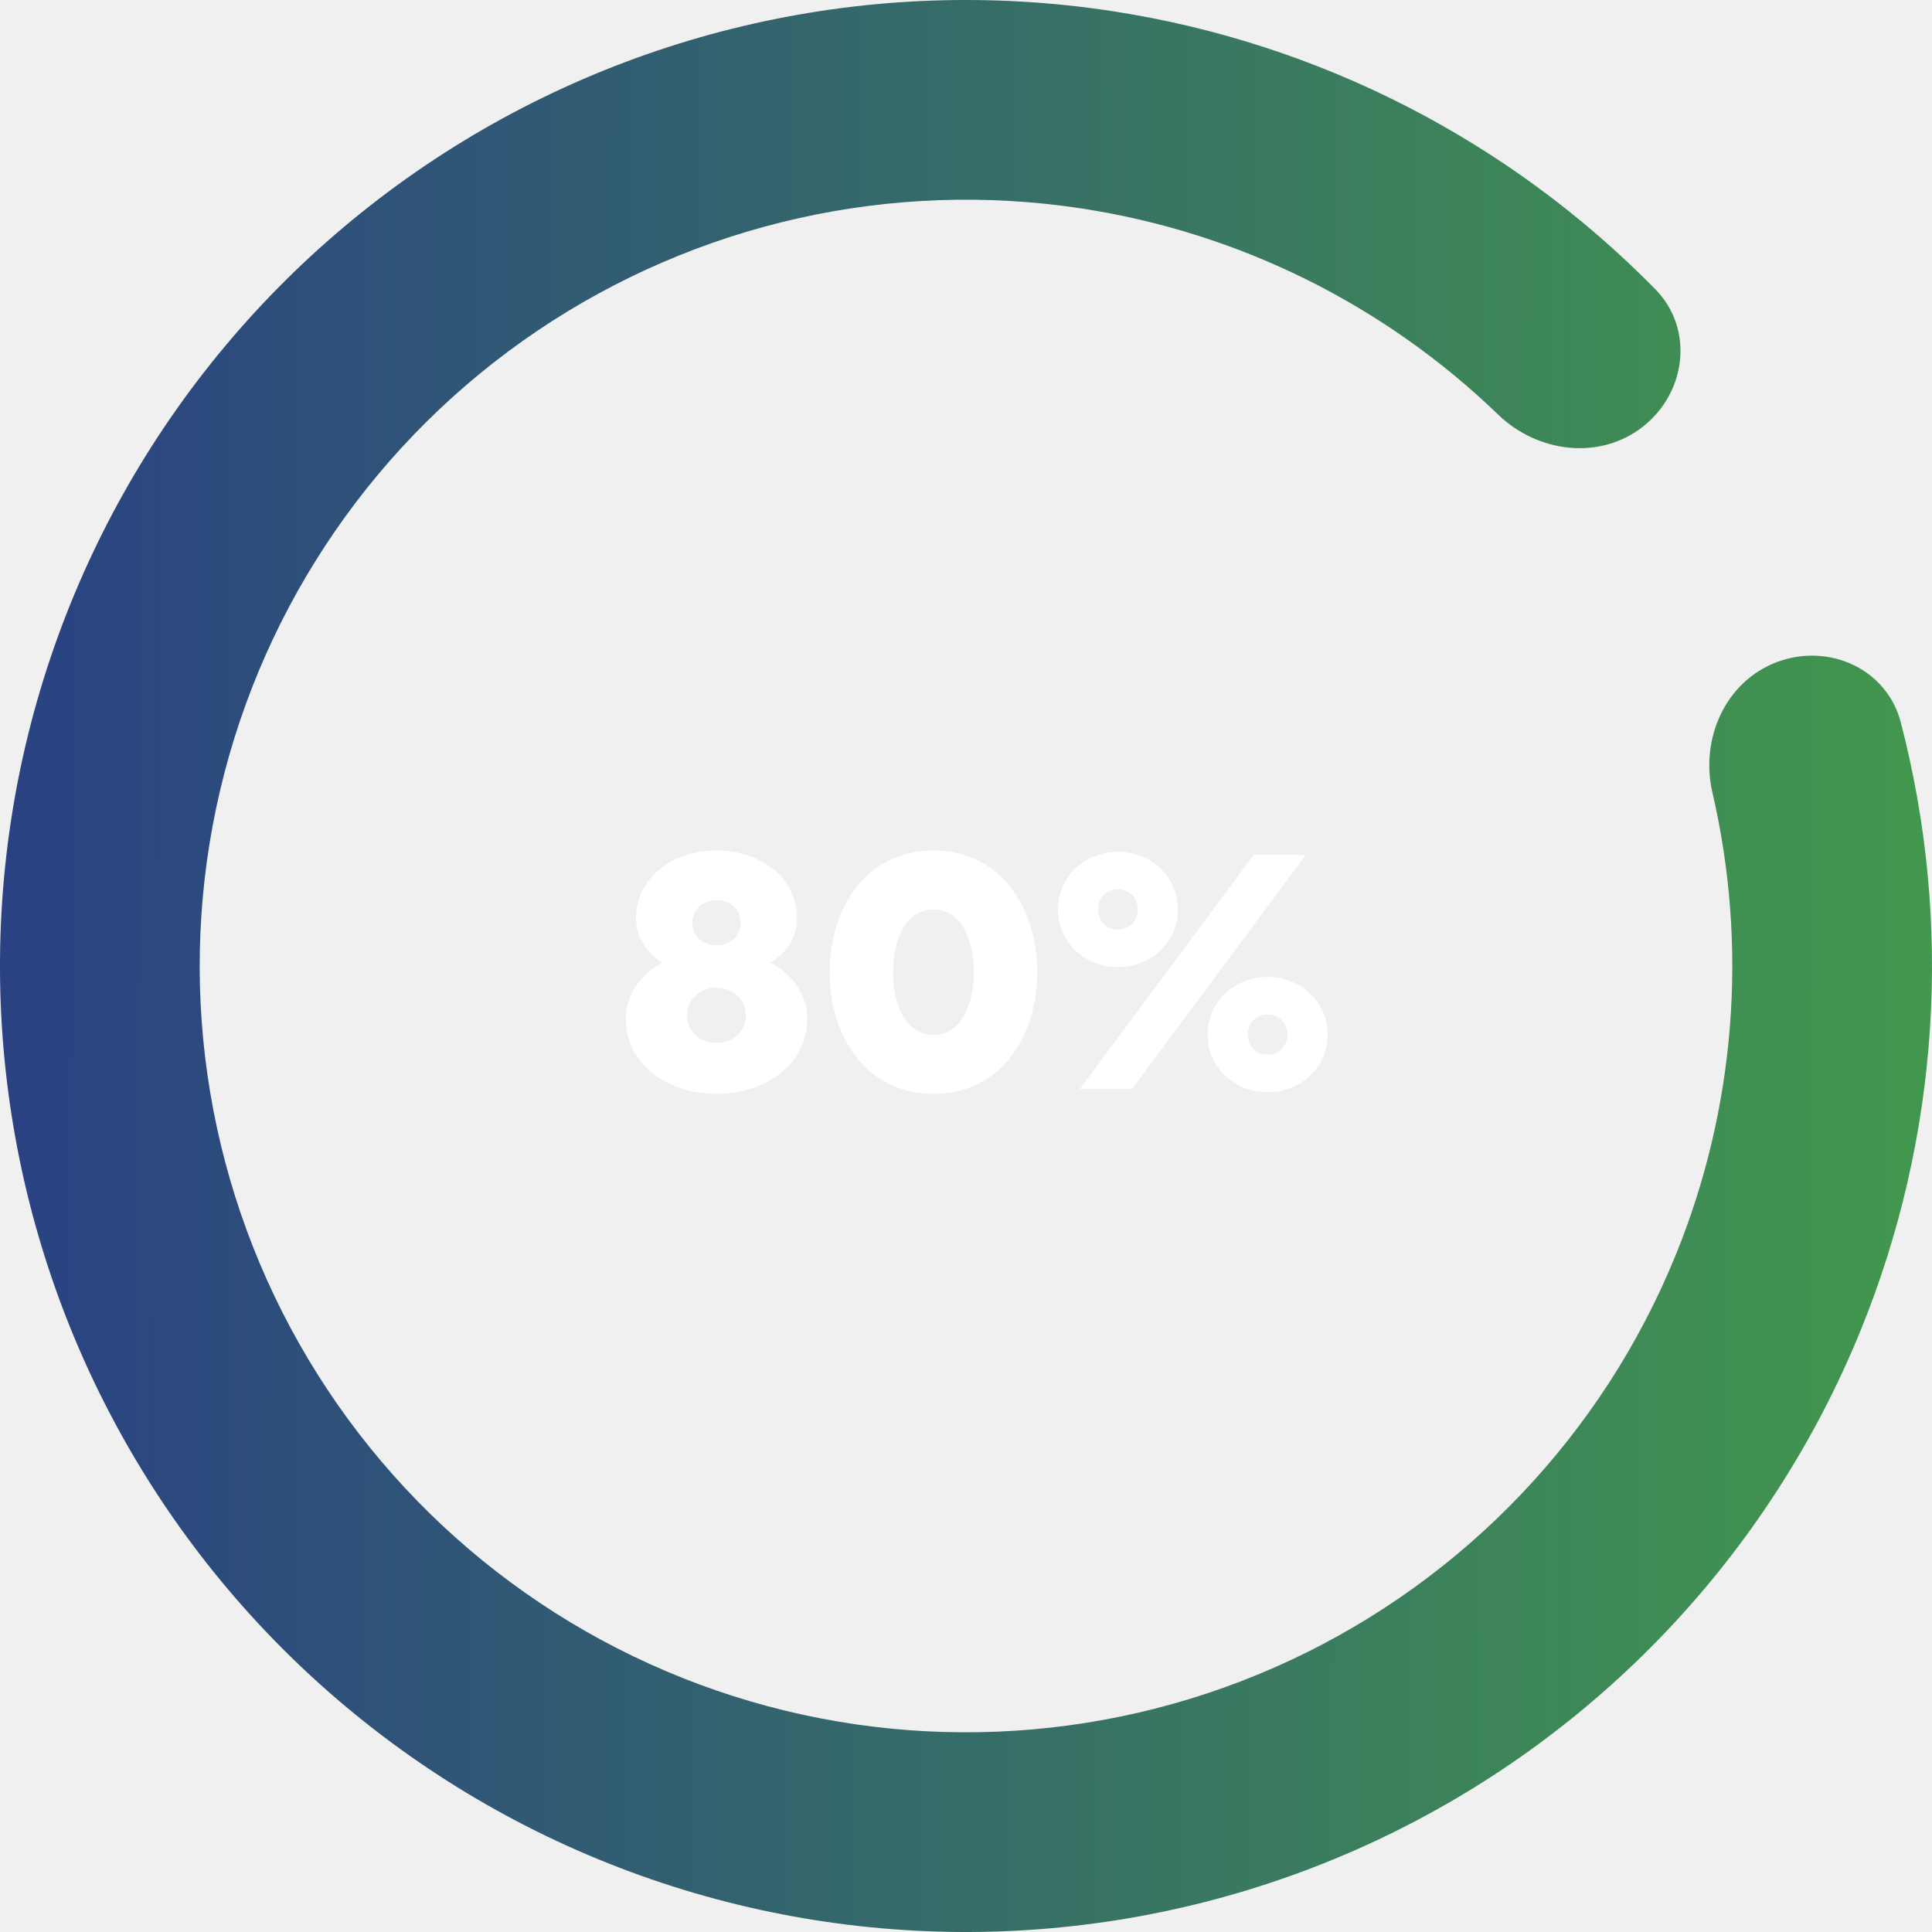
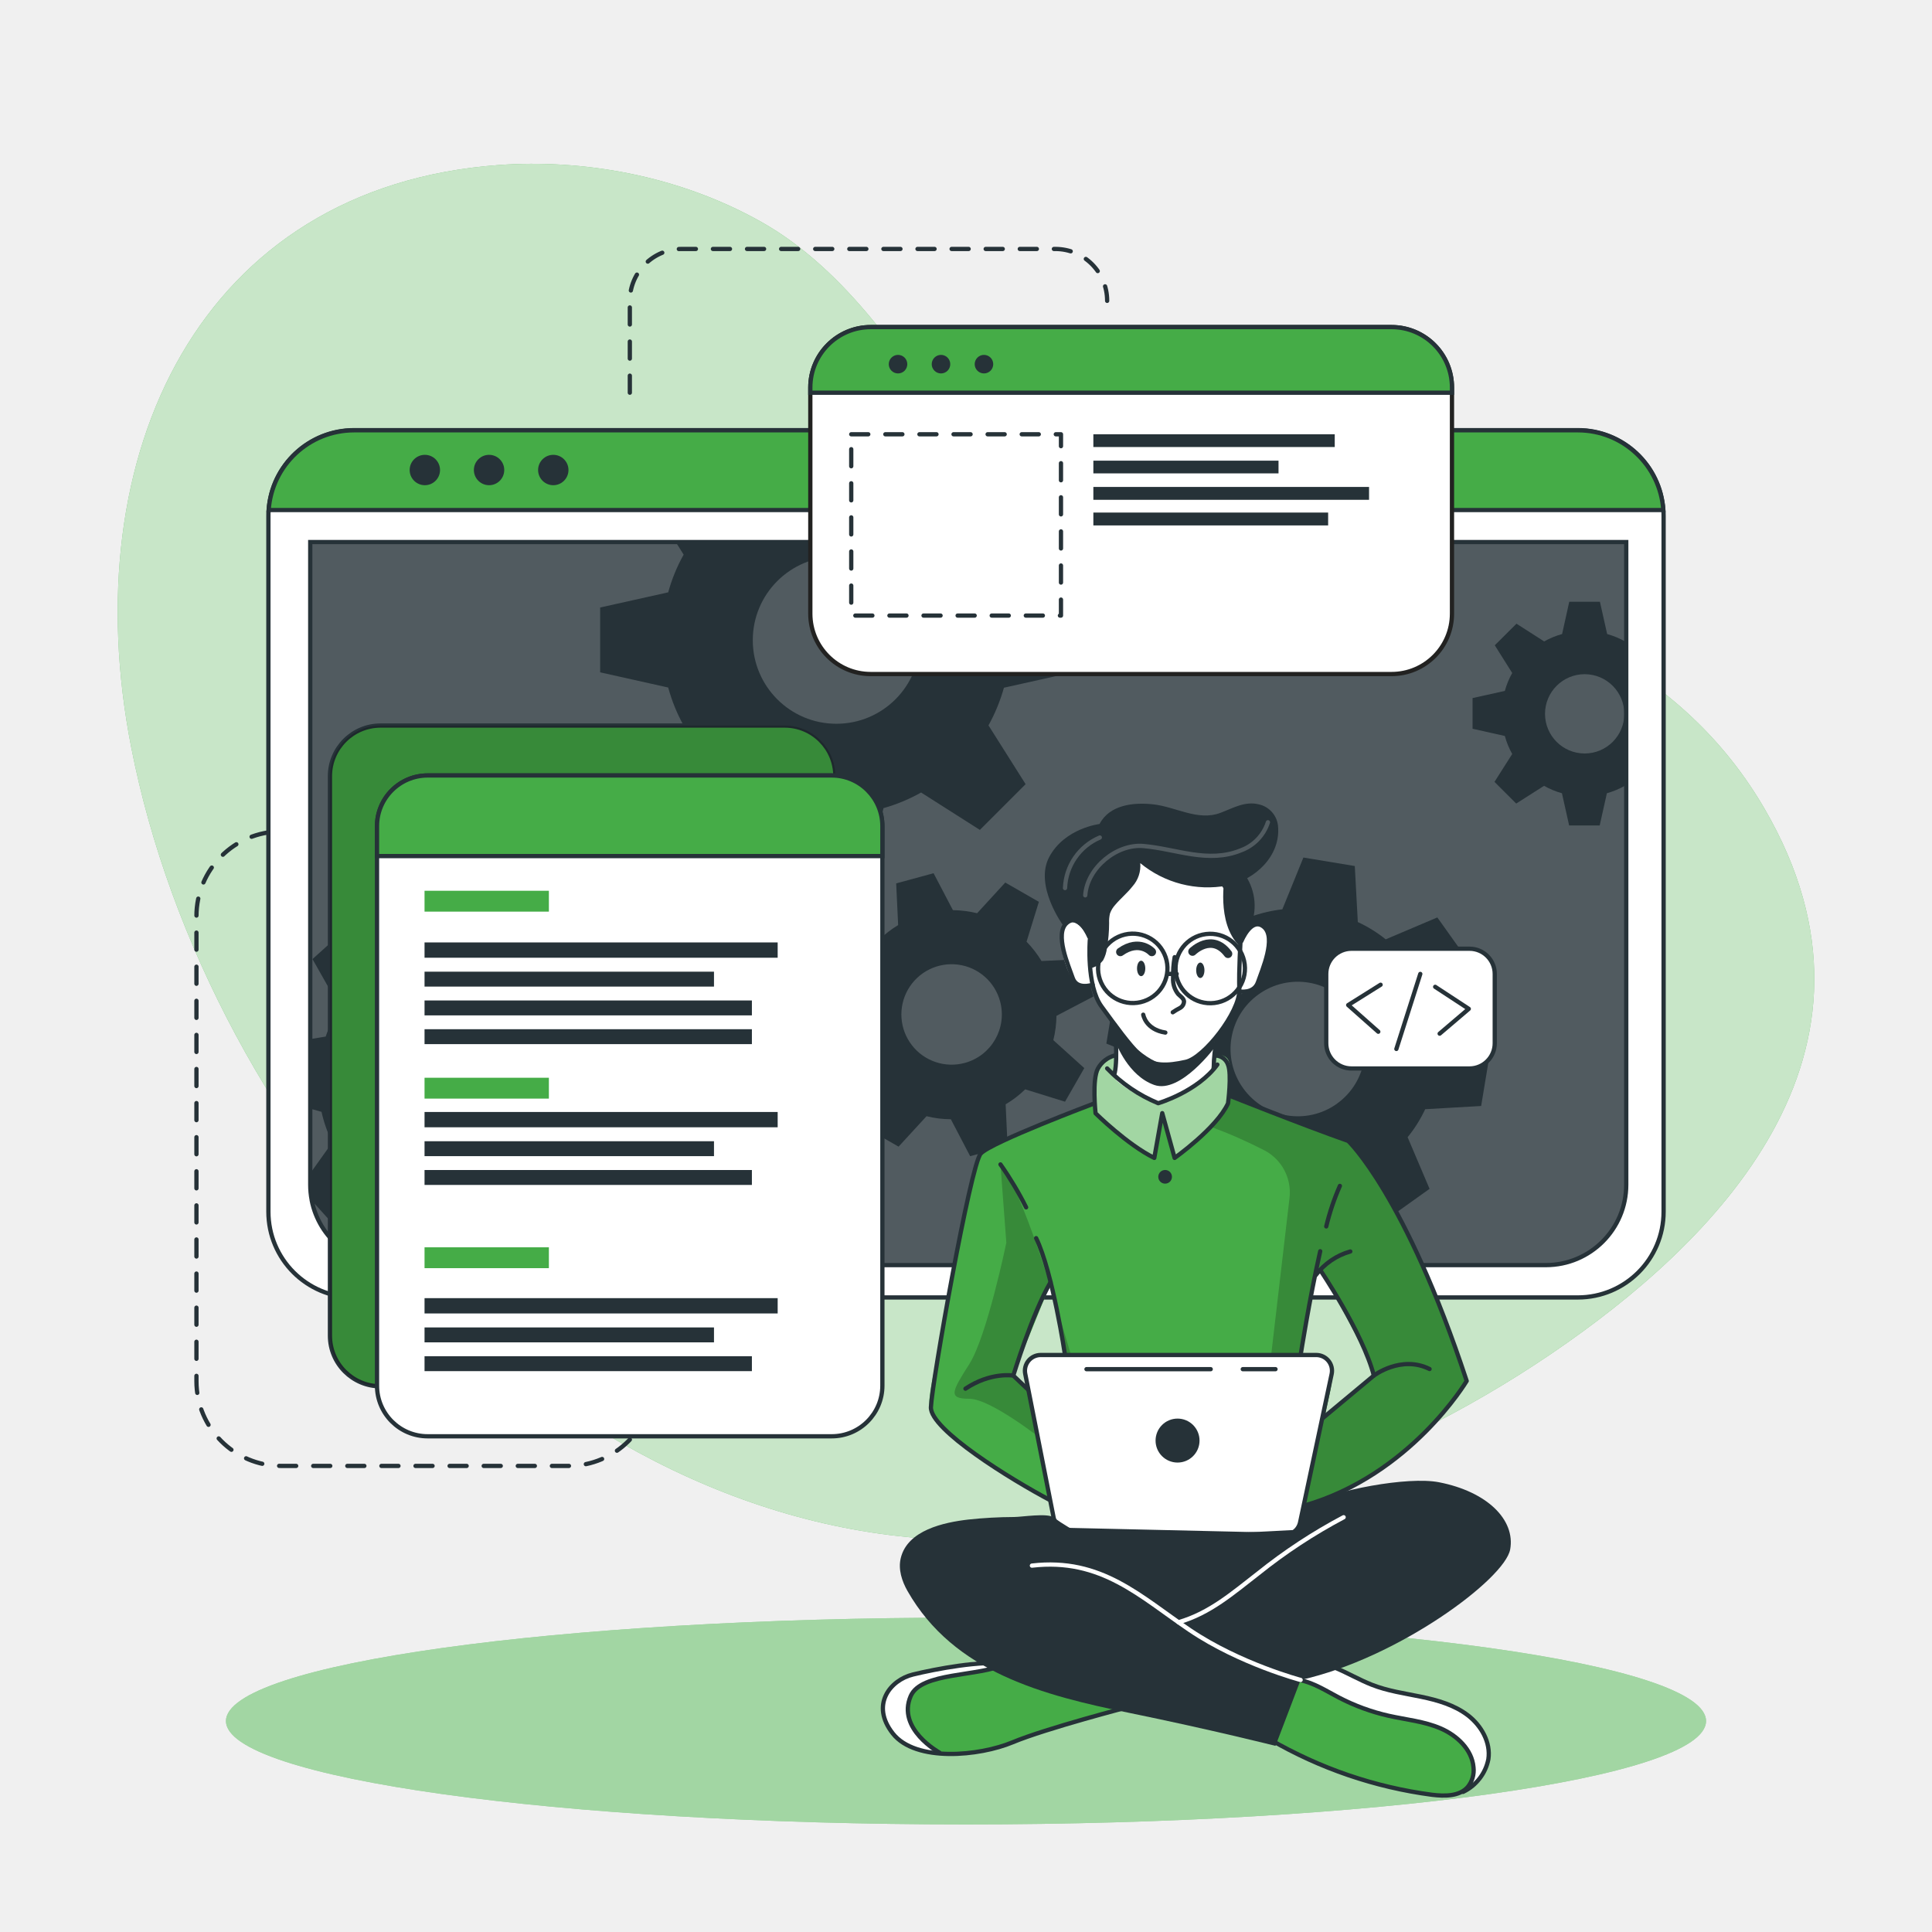
- <svg xmlns="http://www.w3.org/2000/svg" width="204" height="204" viewBox="0 0 204 204" fill="none">
-   <path d="M187.639 69.902C193.092 67.859 199.226 70.614 200.696 76.248C206.238 97.486 204.802 120.051 196.436 140.546C186.737 164.31 168.435 183.543 145.182 194.409C121.928 205.275 95.433 206.975 70.982 199.169C46.531 191.364 25.921 174.628 13.264 152.299C0.607 129.97 -3.166 103.69 2.696 78.702C8.559 53.713 23.627 31.854 44.894 17.484C66.161 3.114 92.064 -2.709 117.435 1.175C139.317 4.524 159.415 14.883 174.791 30.547C178.869 34.702 178.083 41.38 173.529 45.009C168.975 48.637 162.385 47.827 158.195 43.783C146.212 32.215 130.877 24.564 114.244 22.018C94.118 18.937 73.57 23.557 56.699 34.956C39.829 46.355 27.876 63.696 23.225 83.518C18.574 103.34 21.568 124.188 31.608 141.901C41.649 159.614 57.998 172.89 77.394 179.082C96.791 185.274 117.809 183.925 136.255 175.305C154.701 166.686 169.219 151.429 176.914 132.578C183.273 116.999 184.584 99.912 180.815 83.688C179.497 78.016 182.187 71.946 187.639 69.902Z" fill="url(#paint0_linear_16_344)" />
-   <path d="M75.656 89.8C71.048 89.8 67.16 92.644 67.16 96.964C67.16 99.016 68.276 100.636 69.968 101.644C68.06 102.616 66.08 104.668 66.08 107.548C66.08 112.552 70.652 115.504 75.656 115.504C80.66 115.504 85.232 112.552 85.232 107.548C85.232 104.668 83.252 102.616 81.344 101.644C83.036 100.636 84.152 99.016 84.152 96.964C84.152 92.644 80.264 89.8 75.656 89.8ZM78.752 107.188C78.752 108.88 77.492 110.104 75.656 110.104C73.82 110.104 72.56 108.88 72.56 107.188C72.56 105.568 73.82 104.308 75.656 104.308C77.492 104.308 78.752 105.568 78.752 107.188ZM75.656 95.056C77.096 95.056 78.212 96.028 78.212 97.432C78.212 98.836 77.132 99.808 75.656 99.808C74.18 99.808 73.1 98.836 73.1 97.432C73.1 96.028 74.216 95.056 75.656 95.056ZM109.525 102.652C109.525 95.848 105.637 89.8 98.581 89.8C91.489 89.8 87.601 95.848 87.601 102.652C87.601 109.456 91.489 115.504 98.581 115.504C105.637 115.504 109.525 109.456 109.525 102.652ZM102.829 102.652C102.829 106 101.533 109.276 98.581 109.276C95.593 109.276 94.297 106 94.297 102.652C94.297 99.304 95.593 96.028 98.581 96.028C101.533 96.028 102.829 99.304 102.829 102.652ZM124.381 96.028C124.381 92.608 121.609 89.944 118.045 89.944C114.481 89.944 111.709 92.608 111.709 96.028C111.709 99.448 114.481 102.112 118.045 102.112C121.609 102.112 124.381 99.448 124.381 96.028ZM120.133 96.028C120.133 97.288 119.233 98.152 118.045 98.152C116.857 98.152 115.957 97.288 115.957 96.028C115.957 94.768 116.857 93.904 118.045 93.904C119.233 93.904 120.133 94.768 120.133 96.028ZM137.881 90.268H132.373L114.013 115H119.521L137.881 90.268ZM127.513 109.24C127.513 112.66 130.285 115.324 133.849 115.324C137.413 115.324 140.185 112.66 140.185 109.24C140.185 105.82 137.413 103.156 133.849 103.156C130.285 103.156 127.513 105.82 127.513 109.24ZM131.761 109.24C131.761 107.98 132.661 107.116 133.849 107.116C135.037 107.116 135.937 107.98 135.937 109.24C135.937 110.5 135.037 111.364 133.849 111.364C132.661 111.364 131.761 110.5 131.761 109.24Z" fill="white" />
-   <defs>
-     <linearGradient id="paint0_linear_16_344" x1="-12.435" y1="91.215" x2="228.124" y2="92.098" gradientUnits="userSpaceOnUse">
-       <stop stop-color="#283c86" />
-       <stop offset="1" stop-color="#45a247" />
-     </linearGradient>
-   </defs>
+ <svg xmlns="http://www.w3.org/2000/svg" viewBox="0 0 500 500">
+   <g id="freepik--background-simple--inject-2">
+     <path d="M456.55,209.11c-48.74-83.48-180.95-53.75-207.95-94.35C234.77,94,219.3,69.87,196.86,57.34c-21.39-12-46.19-16.21-67.81-14.63C51.84,48.36,19.11,117.44,33.94,193.3,53.74,294.49,143.44,397.86,250,398.58,305.74,399,359,379,400.7,350.87l.93-.63C443.33,321.85,493.77,272.84,456.55,209.11Z" style="fill:#45AC47" />
+     <path d="M456.55,209.11c-48.74-83.48-180.95-53.75-207.95-94.35C234.77,94,219.3,69.87,196.86,57.34c-21.39-12-46.19-16.21-67.81-14.63C51.84,48.36,19.11,117.44,33.94,193.3,53.74,294.49,143.44,397.86,250,398.58,305.74,399,359,379,400.7,350.87l.93-.63C443.33,321.85,493.77,272.84,456.55,209.11Z" style="fill:#fff;opacity:0.7" />
+   </g>
+   <g id="freepik--Lines--inject-2">
+     <path d="M78.19,215.18H72.77a21.93,21.93,0,0,0-21.93,21.93V357.45a21.93,21.93,0,0,0,21.93,21.93h74.36a21.93,21.93,0,0,0,21.93-21.93h0" style="fill:none;stroke:#263238;stroke-linecap:round;stroke-linejoin:round;stroke-width:1.103px;stroke-dasharray:4.412" />
+     <path d="M163,101.63V77.86A13.43,13.43,0,0,1,176.4,64.43h96.7a13.43,13.43,0,0,1,13.43,13.43h0" style="fill:none;stroke:#263238;stroke-linecap:round;stroke-linejoin:round;stroke-width:1.103px;stroke-dasharray:4.412" />
+   </g>
+   <g id="freepik--Shadow--inject-2">
+     <ellipse cx="250" cy="445.4" rx="191.52" ry="26.76" style="fill:#45AC47" />
+     <ellipse cx="250" cy="445.4" rx="191.52" ry="26.76" style="fill:#fff;opacity:0.5" />
+   </g>
+   <g id="freepik--Window--inject-2">
+     <path d="M430.54,133.52V313.58a22.2,22.2,0,0,1-22.19,22.2H91.65a22.2,22.2,0,0,1-22.19-22.2V133.52c0-.53,0-1,.07-1.56a22.18,22.18,0,0,1,22.12-20.64h316.7A22.18,22.18,0,0,1,430.47,132C430.52,132.48,430.54,133,430.54,133.52Z" style="fill:#fff;stroke:#263238;stroke-linecap:round;stroke-linejoin:round;stroke-width:1.103px" />
+     <path d="M80.26,140.28H420.87a0,0,0,0,1,0,0V306.61a20.8,20.8,0,0,1-20.8,20.8h-299a20.8,20.8,0,0,1-20.8-20.8V140.28a0,0,0,0,1,0,0Z" style="fill:#263238" />
+     <path d="M420.88,140.28V306.61a20.69,20.69,0,0,1-20.57,20.8H100.83a20.69,20.69,0,0,1-20.57-20.8V140.28Z" style="fill:#fff;opacity:0.2" />
+     <path d="M430.47,132H69.53a22.18,22.18,0,0,1,22.12-20.64h316.7A22.18,22.18,0,0,1,430.47,132Z" style="fill:#45AC47;stroke:#263238;stroke-miterlimit:10;stroke-width:1.103px" />
+     <path d="M113.88,121.64a3.93,3.93,0,1,1-3.93-3.93A3.93,3.93,0,0,1,113.88,121.64Z" style="fill:#263238" />
+     <path d="M130.5,121.64a3.93,3.93,0,1,1-3.93-3.93A3.93,3.93,0,0,1,130.5,121.64Z" style="fill:#263238" />
+     <circle cx="143.19" cy="121.64" r="3.93" style="fill:#263238" />
+     <path d="M420.87,140.28V306.61a20.8,20.8,0,0,1-20.8,20.8h-299a20.8,20.8,0,0,1-20.4-16.76v-.06a21,21,0,0,1-.38-4V140.28Z" style="fill:none;stroke:#263238;stroke-miterlimit:10;stroke-width:1.103px" />
+     <path d="M420.55,166a20.94,20.94,0,0,0-4.62-1.91l-1.87-8.35h-7.94l-1.85,8.35a20.25,20.25,0,0,0-4.64,1.91l-7.17-4.59L386.85,167l4.51,7.17a20.35,20.35,0,0,0-1.91,4.64l-8.35,1.85v7.94l8.35,1.87a20,20,0,0,0,1.91,4.66l-4.59,7.22,5.62,5.61,7.21-4.59a20.39,20.39,0,0,0,4.63,1.92l1.86,8.34H414l1.86-8.34a20.78,20.78,0,0,0,4.62-1.92l.37.24V165.8Zm-10.44,29a10.26,10.26,0,1,1,10.26-10.25A10.25,10.25,0,0,1,410.11,195Z" style="fill:#263238" />
+     <path d="M277.45,174.05V157.31l-17.6-3.91a45.51,45.51,0,0,0-4-9.77l2.13-3.35h-83.1l2.05,3.26a43,43,0,0,0-4,9.76l-17.61,3.92V174l17.61,3.93a43.65,43.65,0,0,0,4,9.84l-9.67,15.21,11.85,11.84,15.2-9.68a44.38,44.38,0,0,0,9.77,4.05L208,226.74H224.7l3.94-17.59a44.64,44.64,0,0,0,9.74-4.05l15.21,9.68,11.84-11.84-9.61-15.21a45.87,45.87,0,0,0,4-9.75Zm-61,13.26a21.63,21.63,0,1,1,21.63-21.63A21.62,21.62,0,0,1,216.45,187.31Z" style="fill:#263238" />
+     <path d="M166.38,289l.71-13.29-13.77-3.88a37.21,37.21,0,0,0-2.82-7.9l8.32-11.68-8.92-9.89-12.46,7a36.51,36.51,0,0,0-7.59-3.63l-2.38-14.12L114.19,231l-3.84,13.81a35,35,0,0,0-7.9,2.8l-11.67-8.31-9.91,8.91,7.06,12.47a35,35,0,0,0-3.64,7.58l-4,.66v18l2.92.82A34.6,34.6,0,0,0,86,295.65l-5.74,8.05.38,6.89v.06l5.93,6.57,12.48-7.05a34.66,34.66,0,0,0,7.61,3.67L109,327.4h0l.11.57,13.28.7.35-1.27h0l3.49-12.53a35.53,35.53,0,0,0,7.94-2.8l11.65,8.3,9.9-8.9-7-12.48a34.53,34.53,0,0,0,3.59-7.57Zm-35.27-20.75a17.2,17.2,0,1,0-1.28,24.28A17.2,17.2,0,0,0,131.11,268.29Z" style="fill:#263238" />
+     <path d="M272.6,269.19a27.25,27.25,0,0,0,.81-6.29l9.55-5-2.64-9.69-10.78.5a27.27,27.27,0,0,0-3.87-5l3.19-10.31-8.7-5-7.28,7.94a28.8,28.8,0,0,0-6.27-.8l-5-9.55-9.68,2.63.51,10.79a27.24,27.24,0,0,0-5,3.87l-10.32-3.19-5,8.69,8,7.27a26,26,0,0,0-.79,6.27l-9.57,5,2.64,9.68,10.8-.51a25.39,25.39,0,0,0,3.85,5l-3.21,10.26,8.71,5,7.24-7.88a26.12,26.12,0,0,0,6.29.79l5,9.56,9.68-2.63-.43-9.22-.07-1.58a26.41,26.41,0,0,0,5.06-3.87l10.31,3.2,4.26-7.44.72-1.26Zm-22.87,5.88a13,13,0,1,1,9.1-15.9A13,13,0,0,1,249.73,275.07Z" style="fill:#263238" />
+     <path d="M383.32,286.23l2.2-13.3-13.46-5.41a35.27,35.27,0,0,0-1.93-8.3l9.69-10.79-7.84-11-13.36,5.67a35.38,35.38,0,0,0-7.22-4.48l-.78-14.49-13.3-2.2-5.45,13.4a37.15,37.15,0,0,0-8.27,1.95l-10.82-9.69-10.95,7.84,5.68,13.35a36.24,36.24,0,0,0-4.05,6.29c-.15.31-.31.62-.45.93l-14.48.8-2.21,13.28,2.18.88,11.28,4.55a35.18,35.18,0,0,0,1.93,8.26L292,294.63l7.85,11,13.35-5.7a35.06,35.06,0,0,0,7.21,4.52l.75,14.42,13.29,2.2,5.44-13.3a35.13,35.13,0,0,0,8.28-1.94l10.8,9.69,11-7.85-5.68-13.36a34.78,34.78,0,0,0,4.55-7.25Zm-37.3-.6a17.41,17.41,0,1,1,4-24.29A17.41,17.41,0,0,1,346,285.63Z" style="fill:#263238" />
+   </g>
+   <g id="freepik--Graphics--inject-2">
+     <rect x="85.39" y="187.77" width="130.8" height="171.01" rx="13.11" style="fill:#45AC47;stroke:#263238;stroke-miterlimit:10;stroke-width:1.103px" />
+     <rect x="85.39" y="187.77" width="130.8" height="171.01" rx="13.11" style="opacity:0.2" />
+     <path d="M228.36,213.8V358.59a13.11,13.11,0,0,1-13.11,13.12H110.67a13.11,13.11,0,0,1-13.1-13.12V213.8a13.11,13.11,0,0,1,13.1-13.11H215.25A13.11,13.11,0,0,1,228.36,213.8Z" style="fill:#fff;stroke:#263238;stroke-linecap:round;stroke-linejoin:round;stroke-width:1.103px" />
+     <path d="M228.36,213.8v7.75H97.57V213.8a13.11,13.11,0,0,1,13.1-13.11H215.25A13.11,13.11,0,0,1,228.36,213.8Z" style="fill:#45AC47;stroke:#263238;stroke-miterlimit:10;stroke-width:1.103px" />
+     <rect x="109.87" y="230.53" width="32.18" height="5.4" style="fill:#45AC47" />
+     <rect x="109.87" y="278.92" width="32.18" height="5.4" style="fill:#45AC47" />
+     <rect x="109.87" y="322.8" width="32.18" height="5.4" style="fill:#45AC47" />
+     <rect x="109.87" y="243.9" width="91.39" height="3.96" style="fill:#263238" />
+     <rect x="109.87" y="251.47" width="74.91" height="3.86" style="fill:#263238" />
+     <rect x="109.87" y="258.92" width="84.72" height="3.86" style="fill:#263238" />
+     <rect x="109.87" y="266.36" width="84.72" height="3.86" style="fill:#263238" />
+     <rect x="109.87" y="287.78" width="91.39" height="3.96" style="fill:#263238" />
+     <rect x="109.87" y="295.35" width="74.91" height="3.86" style="fill:#263238" />
+     <rect x="109.87" y="302.8" width="84.72" height="3.86" style="fill:#263238" />
+     <rect x="109.87" y="335.96" width="91.39" height="3.96" style="fill:#263238" />
+     <rect x="109.87" y="343.54" width="74.91" height="3.86" style="fill:#263238" />
+     <rect x="109.87" y="350.99" width="84.72" height="3.86" style="fill:#263238" />
+     <path d="M375.77,100.29v58.52a15.63,15.63,0,0,1-15.64,15.63H225.35a15.63,15.63,0,0,1-15.64-15.63V100.29a15.65,15.65,0,0,1,15.64-15.64H360.13A15.64,15.64,0,0,1,375.77,100.29Z" style="fill:#fff;stroke:#222221;stroke-miterlimit:10;stroke-width:1.103px" />
+     <path d="M375.77,100.29v1.34H209.71v-1.34a15.65,15.65,0,0,1,15.64-15.64H360.13A15.64,15.64,0,0,1,375.77,100.29Z" style="fill:#45AC47;stroke:#263238;stroke-miterlimit:10;stroke-width:1.103px" />
+     <path d="M234.11,95.94a2.4,2.4,0,1,1,0-3.39A2.41,2.41,0,0,1,234.11,95.94Z" style="fill:#263238" />
+     <path d="M245.23,95.94a2.4,2.4,0,1,1,0-3.39A2.41,2.41,0,0,1,245.23,95.94Z" style="fill:#263238" />
+     <path d="M256.35,95.94a2.4,2.4,0,1,1,0-3.39A2.41,2.41,0,0,1,256.35,95.94Z" style="fill:#263238" />
+     <rect x="220.3" y="112.39" width="54.28" height="46.92" style="fill:none;stroke:#263238;stroke-linecap:round;stroke-linejoin:round;stroke-width:1.103px;stroke-dasharray:4.412" />
+     <rect x="282.96" y="112.39" width="62.47" height="3.3" style="fill:#263238" />
+     <rect x="282.96" y="119.22" width="47.92" height="3.29" style="fill:#263238" />
+     <rect x="282.96" y="126.02" width="71.35" height="3.33" style="fill:#263238" />
+     <rect x="282.96" y="132.65" width="60.76" height="3.33" style="fill:#263238" />
+     <rect x="343.23" y="245.53" width="43.61" height="30.99" rx="6.53" style="fill:#fff;stroke:#263238;stroke-linecap:round;stroke-linejoin:round;stroke-width:1.103px" />
+     <polyline points="357.3 254.85 348.91 260.11 356.7 267.01" style="fill:none;stroke:#263238;stroke-linecap:round;stroke-linejoin:round;stroke-width:1.103px" />
+     <polyline points="372.58 267.51 380.12 261.09 371.42 255.39" style="fill:none;stroke:#263238;stroke-linecap:round;stroke-linejoin:round;stroke-width:1.103px" />
+     <line x1="361.38" y1="271.47" x2="367.57" y2="252.05" style="fill:none;stroke:#263238;stroke-linecap:round;stroke-linejoin:round;stroke-width:1.103px" />
+   </g>
+   <g id="freepik--Character--inject-2">
+     <path d="M296.86,440.47s-29,8.31-33.05,9.75c-3.68,1.3-13.66,4.8-21.15,3.71a15.89,15.89,0,0,1-2.14-.46c-7.59-2.26-11-4.37-12-9.14s2.78-8.29,6.42-10.54,23.38-4.6,23.38-4.6l4.77,1.4h0Z" style="fill:#45AC47" />
+     <path d="M242.66,453.93a15.89,15.89,0,0,1-2.14-.46c-7.59-2.26-11-4.37-12-9.14s2.78-8.29,6.42-10.54,23.38-4.6,23.38-4.6l4.77,1.4c-4.32,2-20.4,3.09-23.91,5.11s-5.2,5.82-3.13,11C237.16,449.4,240.12,452.05,242.66,453.93Z" style="fill:#fff" />
+     <path d="M292.5,441.65s-21.78,5.64-30.42,9.25-25.11,5.19-31-2.25-.68-13.86,5.19-15.29,17.74-3.68,24.22-2.77" style="fill:none;stroke:#263238;stroke-linecap:round;stroke-linejoin:round;stroke-width:1.103px" />
+     <path d="M243.09,453.54s-11.08-6.08-7.4-14.6c2.72-6.28,17.5-4.92,24.82-8.35" style="fill:none;stroke:#263238;stroke-linecap:round;stroke-linejoin:round;stroke-width:1.103px" />
+     <path d="M385.19,455.28c-.3,3-1.35,5.81-4.35,7.58-2,1.18-4.84,1.88-8.91,1.84-10.17-.13-29.29-7.4-29.29-7.4l-17.9-9.9,9.31-14.73,2.55-4,6.58,1.48s5.45,3.09,10.93,5.55,18.79,3,23.48,6.77S385.7,450.34,385.19,455.28Z" style="fill:#45AC47" />
+     <path d="M385.19,455.28c-.3,3-1.35,5.81-4.35,7.58a13.39,13.39,0,0,0-.5-8.94c-2-4.49-8.51-8.45-17.07-9.11s-15.11-4.66-18.54-6.45c-2.68-1.39-8.33-4.43-10.68-5.69l2.55-4,6.58,1.48s5.45,3.09,10.93,5.55,18.79,3,23.48,6.77S385.7,450.34,385.19,455.28Z" style="fill:#fff" />
+     <path d="M328.71,450.18a112.86,112.86,0,0,0,41.9,14.31c3.26.39,7.05.45,9.23-2a6.82,6.82,0,0,0,1.5-5.11c-.39-4.6-4.26-8.24-8.5-10.07s-8.91-2.25-13.42-3.26a53.38,53.38,0,0,1-12.9-4.72c-3.24-1.69-6.37-3.74-9.94-4.5s-7.82.16-9.73,3.28" style="fill:none;stroke:#263238;stroke-linecap:round;stroke-linejoin:round;stroke-width:1.103px" />
+     <path d="M378.64,463.74a11.92,11.92,0,0,0,6.55-8.46c.65-4.33-1.82-8.69-5.29-11.35s-7.82-3.92-12.11-4.81S359.11,437.63,355,436c-6.27-2.46-12.46-7.3-19-5.57" style="fill:none;stroke:#263238;stroke-linecap:round;stroke-linejoin:round;stroke-width:1.103px" />
+     <path d="M348.91,295.26l-30.29-11.52-.38-.15s.11-.8.2-2c.19-2.42.29-6.36-.85-7.69-1.69-2-6.47-.32-11.14-2.46s-13.3,1.69-13.3,1.69-6.24-1.15-9,3.35c-1.4,3.63-.92,9-.92,9l-.57.2c-3.61,1.35-23.25,8.74-27.4,11.71-4.59,3.25-9.67,36.62-11.3,46.42s-4.53,18.63-3.06,22,22.57,19.62,34.71,23.81,55.19,3,55.19,3,.7-.19,1.95-.59c7.28-2.34,33.11-12,46.82-34.68C379.59,357.39,366.31,313.86,348.91,295.26Zm-81.84,56.13c-2.23,1.58-1,7.7-1,7.7l-3.79-3.34,9.52-23.41,4.06,18S269.3,349.82,267.07,351.39Zm76.16,14.87c-1.05.54,3-10.71,1.08-13.26s-7.71-2.31-7.71-2.31l.49-3.07,3.43-17.6,1.14-1.35s11.78,20.19,13.89,27.31C355.55,356,342.71,366.26,343.23,366.26Z" style="fill:#45AC47" />
+     <path d="M291.72,222.25l-15.64,16.6s-2.15,1.91-1.3,6.72,2.85,9,4.36,9.28a21.37,21.37,0,0,0,3.62.32s3.35,7.26,5.73,10.11c0,0,.82,11.21.38,14.32,0,0,5.62,4.91,10.91,5.53s13.46-7.48,13.46-7.48l2-9.92s4.8-7.28,5.12-9.22,2.52-1.44,3.6-2.4,3.57-5.23,4-9.27.44-8.68-4.25-7.32c-4.07-1.09-1.52-9.69-1.52-9.69l-7.15-6.3Z" style="fill:#fff" />
+     <path d="M318.62,283.74a17.67,17.67,0,0,1-.81,1.81c-2.58,4.86-13.82,14.13-13.82,14.13l-3.4-10.45-1.86,10.45c-3.75-1.64-15.19-11.55-15.19-11.55s-.39-.93-.86-2.38l.57-.2s-.48-5.41.92-9c2.74-4.5,9-3.35,9-3.35s8.63-3.83,13.3-1.69,9.45.48,11.14,2.46.65,9.66.65,9.66Z" style="fill:#fff;opacity:0.5" />
+     <path d="M348.91,295.26l-30.29-11.52-.38-.15s.11-.8.2-2l-.63,3.93-4.48,6.08a124,124,0,0,1,14,6.16A12.28,12.28,0,0,1,333.73,310l-5.58,47.75-2.29,27.11,6.91,7.17c7.28-2.34,33.11-12,46.82-34.68C379.59,357.39,366.31,313.86,348.91,295.26Zm-5.68,71c-1.05.54,3-10.71,1.08-13.26s-7.71-2.31-7.71-2.31l.49-3.07,3.43-17.6,1.14-1.35s11.78,20.19,13.89,27.31C355.55,356,342.71,366.26,343.23,366.26Z" style="opacity:0.2" />
+     <path d="M277.87,353l-4.71-15.74s-8.45-28.81-14.24-35.91l1.52,20.26s-5,24.2-9.57,31.39-5.59,9,0,9,19.2,10.84,19.2,10.84l-1.05-9ZM266,359.09l-3.79-3.34,9.52-23.41,4.06,18s-6.52-.49-8.75,1.08S266,359.09,266,359.09Z" style="opacity:0.2" />
+     <path d="M288.49,265.28s.86,8.49,0,12.37" style="fill:none;stroke:#263238;stroke-linecap:round;stroke-linejoin:round;stroke-width:1.103px" />
+     <path d="M314.11,276.51a36.53,36.53,0,0,1,.94-8.11" style="fill:none;stroke:#263238;stroke-linecap:round;stroke-linejoin:round;stroke-width:1.103px" />
+     <path d="M316.38,228.58s5.14,6.45,4.87,11.33-.65,10.66-.52,16.32-9.09,17.52-13.83,18.57-8.82,1.32-11.85-1.71-6.06-7.24-10-12.64-3-17.25-3-17.25" style="fill:none;stroke:#263238;stroke-linecap:round;stroke-linejoin:round;stroke-width:1.103px" />
+     <path d="M304,247.71a26.82,26.82,0,0,0-.4,5.37,6.05,6.05,0,0,0,1.32,4.2c.57.58,1.39,1.05,1.5,1.85a2,2,0,0,1-1.06,1.75,15.55,15.55,0,0,0-1.85,1.1" style="fill:none;stroke:#263238;stroke-linecap:round;stroke-linejoin:round;stroke-width:1.103px" />
+     <path d="M295.87,262.6s.59,3.83,5.72,4.63" style="fill:none;stroke:#263238;stroke-linecap:round;stroke-linejoin:round;stroke-width:1.103px" />
+     <path d="M296.4,250.63c0,1.11-.48,2-1.07,2s-1.07-.89-1.07-2,.48-2,1.07-2S296.4,249.53,296.4,250.63Z" style="fill:#263238" />
+     <path d="M311.71,251.11c0,1.11-.48,2-1.07,2s-1.07-.9-1.07-2,.48-2,1.07-2S311.71,250,311.71,251.11Z" style="fill:#263238" />
+     <path d="M308.62,246.26s5-5,9.19.58" style="fill:none;stroke:#263238;stroke-linecap:round;stroke-linejoin:round;stroke-width:2.206px" />
+     <path d="M298.09,246.36s-3.16-3.54-8.14,0" style="fill:none;stroke:#263238;stroke-linecap:round;stroke-linejoin:round;stroke-width:2.206px" />
+     <path d="M288.87,270s3.05,8.4,9.86,10.79,15.85-10,15.85-10l-.47-1.61s-5.93,7.7-12.52,6.39-13.1-10.25-13.1-10.25Z" style="fill:#263238" />
+     <path d="M282.76,254.85s-4.06,1.43-5.14-1.73-4.78-11.49-1.54-14.27,5.84,3.67,5.84,3.67" style="fill:none;stroke:#263238;stroke-linecap:round;stroke-linejoin:round;stroke-width:1.103px" />
+     <path d="M320.72,256.57s3.77.76,4.85-2.4,4.78-11.49,1.54-14.27-5.84,3.67-5.84,3.67" style="fill:none;stroke:#263238;stroke-linecap:round;stroke-linejoin:round;stroke-width:1.103px" />
+     <path d="M281.92,250.63a5.62,5.62,0,0,0,3.56-2.1,8.74,8.74,0,0,0,1-3.19,37.59,37.59,0,0,0,.56-6.44,8.81,8.81,0,0,1,.23-2.51,6.6,6.6,0,0,1,1.36-2.23c1.41-1.66,3.12-3.06,4.47-4.78a8,8,0,0,0,2-6,27.45,27.45,0,0,0,22.47,5.81c7.15-1.4,14-7.67,13.17-15.55a6.37,6.37,0,0,0-5-5.48c-3.53-.88-6.7,1-9.9,2.21-5.83,2.2-11.54-1.58-17.43-2.21-5-.55-11.23.08-13.85,5.09,0,0-9,1.06-13,8.5s3.57,17.73,3.57,17.73,3-3.68,6.93,3.76Z" style="fill:#263238" />
+     <path d="M317,226.68s-2.34,12.2,3.77,18.11c0,0,1.34-3.67,2.69-4.57a14.13,14.13,0,0,0-1.07-13.54C317.87,219.58,317,226.68,317,226.68Z" style="fill:#263238" />
+     <path d="M328.14,212.8a11.49,11.49,0,0,1-7,7.27c-8.48,3.46-16.71-.37-25.21-1.12-6.93-.62-14.58,5.64-15.07,12.76" style="fill:none;stroke:#fff;stroke-linecap:round;stroke-linejoin:round;stroke-width:1.103px;opacity:0.2" />
+     <path d="M275.63,229.83a14.81,14.81,0,0,1,9-13.08" style="fill:none;stroke:#fff;stroke-linecap:round;stroke-linejoin:round;stroke-width:1.103px;opacity:0.2" />
+     <path d="M286.53,276.51a38.71,38.71,0,0,0,13.21,9s10.15-2.95,15.31-10" style="fill:none;stroke:#263238;stroke-linecap:round;stroke-linejoin:round;stroke-width:1.103px" />
+     <circle cx="293.15" cy="250.63" r="8.98" transform="translate(-77.79 145.02) rotate(-24.64)" style="fill:none;stroke:#263238;stroke-linecap:round;stroke-linejoin:round;stroke-width:1.103px" />
+     <circle cx="313.22" cy="250.63" r="8.98" transform="translate(-28.22 40.06) rotate(-7)" style="fill:none;stroke:#263238;stroke-linecap:round;stroke-linejoin:round;stroke-width:1.103px" />
+     <path d="M288.49,273.16a7,7,0,0,0-4.33,3.35c-1.59,2.8-.63,11.61-.63,11.61s8.21,8.12,15.2,11.55l2.06-11.59,3.2,11.59s10.82-7.65,13.82-14.12c0,0,1-7.55,0-10a3.47,3.47,0,0,0-3.23-2.37" style="fill:none;stroke:#263238;stroke-linecap:round;stroke-linejoin:round;stroke-width:1.103px" />
+     <path d="M275.63,350.7s-3.21-21.5-7.48-30.27" style="fill:none;stroke:#263238;stroke-linecap:round;stroke-linejoin:round;stroke-width:1.103px" />
+     <path d="M258.92,301.35a87,87,0,0,1,6.64,11.11" style="fill:none;stroke:#263238;stroke-linecap:round;stroke-linejoin:round;stroke-width:1.103px" />
+     <path d="M343.23,317.4a62.1,62.1,0,0,1,3.53-10.49" style="fill:none;stroke:#263238;stroke-linecap:round;stroke-linejoin:round;stroke-width:1.103px" />
+     <path d="M336.6,350.7s2.31-14.74,5.07-26.88" style="fill:none;stroke:#263238;stroke-linecap:round;stroke-linejoin:round;stroke-width:1.103px" />
+     <path d="M340.52,330a17,17,0,0,1,8.94-6.12" style="fill:none;stroke:#263238;stroke-linecap:round;stroke-linejoin:round;stroke-width:1.103px" />
+     <path d="M318.25,283.59s18.63,7.45,30.66,11.68c0,0,14.8,13.91,30.67,62.12,0,0-14.54,24.46-42.2,32.3" style="fill:none;stroke:#263238;stroke-linecap:round;stroke-linejoin:round;stroke-width:1.103px" />
+     <path d="M342.18,367.13,355.55,356s7.07-5.37,14.42-1.7" style="fill:none;stroke:#263238;stroke-linecap:round;stroke-linejoin:round;stroke-width:1.103px" />
+     <path d="M341.67,328.67S352.72,345,355.55,356" style="fill:none;stroke:#263238;stroke-linecap:round;stroke-linejoin:round;stroke-width:1.103px" />
+     <path d="M266.15,359.71,262.24,356s-5.8-1-12.38,3.39" style="fill:none;stroke:#263238;stroke-linecap:round;stroke-linejoin:round;stroke-width:1.103px" />
+     <path d="M262.24,356s4.86-16,9.65-24.19" style="fill:none;stroke:#263238;stroke-linecap:round;stroke-linejoin:round;stroke-width:1.103px" />
+     <path d="M283.25,285.55s-26.81,10.06-29.44,13-12.62,59.19-12.89,65.63c-.23,5.76,20.65,18.69,31,24.14" style="fill:none;stroke:#263238;stroke-linecap:round;stroke-linejoin:round;stroke-width:1.103px" />
+     <path d="M303.3,304.56a1.77,1.77,0,1,1-1.77-1.77A1.76,1.76,0,0,1,303.3,304.56Z" style="fill:#263238" />
+     <path d="M334.32,398.78h-61a1.43,1.43,0,0,1-1.43-1.43h0a1.43,1.43,0,0,1,1.43-1.43h61a1.43,1.43,0,0,1,1.43,1.43h0A1.43,1.43,0,0,1,334.32,398.78Z" style="fill:#263238" />
+     <path d="M336.46,394l8.17-38.4a4.08,4.08,0,0,0-4-4.93h-71.3a4.08,4.08,0,0,0-4,4.88l7.33,37.12a4.08,4.08,0,0,0,3.91,3.29l55.79,1.28A4.1,4.1,0,0,0,336.46,394Z" style="fill:#fff;stroke:#263238;stroke-linecap:round;stroke-linejoin:round;stroke-width:1.103px" />
+     <path d="M310.44,372.83a5.69,5.69,0,1,1-5.69-5.7A5.69,5.69,0,0,1,310.44,372.83Z" style="fill:#263238" />
+     <line x1="321.63" y1="354.34" x2="330.1" y2="354.34" style="fill:none;stroke:#263238;stroke-linecap:round;stroke-linejoin:round;stroke-width:1.103px" />
+     <line x1="281.18" y1="354.34" x2="313.33" y2="354.34" style="fill:none;stroke:#263238;stroke-linecap:round;stroke-linejoin:round;stroke-width:1.103px" />
+     <path d="M336.6,434.77l-6.5,17.06s-16.58-4.18-37.81-8.53c-22.21-4.55-45.4-10.44-57.43-31.55-1.46-2.57-2.44-5.61-1.75-8.49,1.73-7.29,11.22-9.27,17.47-10a113.92,113.92,0,0,1,11.83-.66c2,0,8.65-1.09,10.26.1a47.14,47.14,0,0,0,7.71,4.57c3.55,1.51,55.37-1.35,55.37-1.35a18.59,18.59,0,0,0,1.63-6.23c8.15-4.14,27-7.64,35-6.09,12.53,2.43,19.84,9.74,18.45,17.4S361.76,429.2,336.6,434.77Z" style="fill:#263238" />
+     <path d="M336.6,434.77s-15.77-4.18-28.65-12.88-22.94-18.8-40.89-16.71" style="fill:none;stroke:#fff;stroke-linecap:round;stroke-linejoin:round;stroke-width:1.103px" />
+     <path d="M305,419.84c8.14-2.34,14.11-7.61,20.64-12.66a139.62,139.62,0,0,1,22.09-14.52" style="fill:none;stroke:#fff;stroke-linecap:round;stroke-linejoin:round;stroke-width:1.103px" />
+     <line x1="302.13" y1="252.05" x2="304.52" y2="252.05" style="fill:none;stroke:#263238;stroke-linecap:round;stroke-linejoin:round;stroke-width:1.103px" />
+   </g>
</svg>
